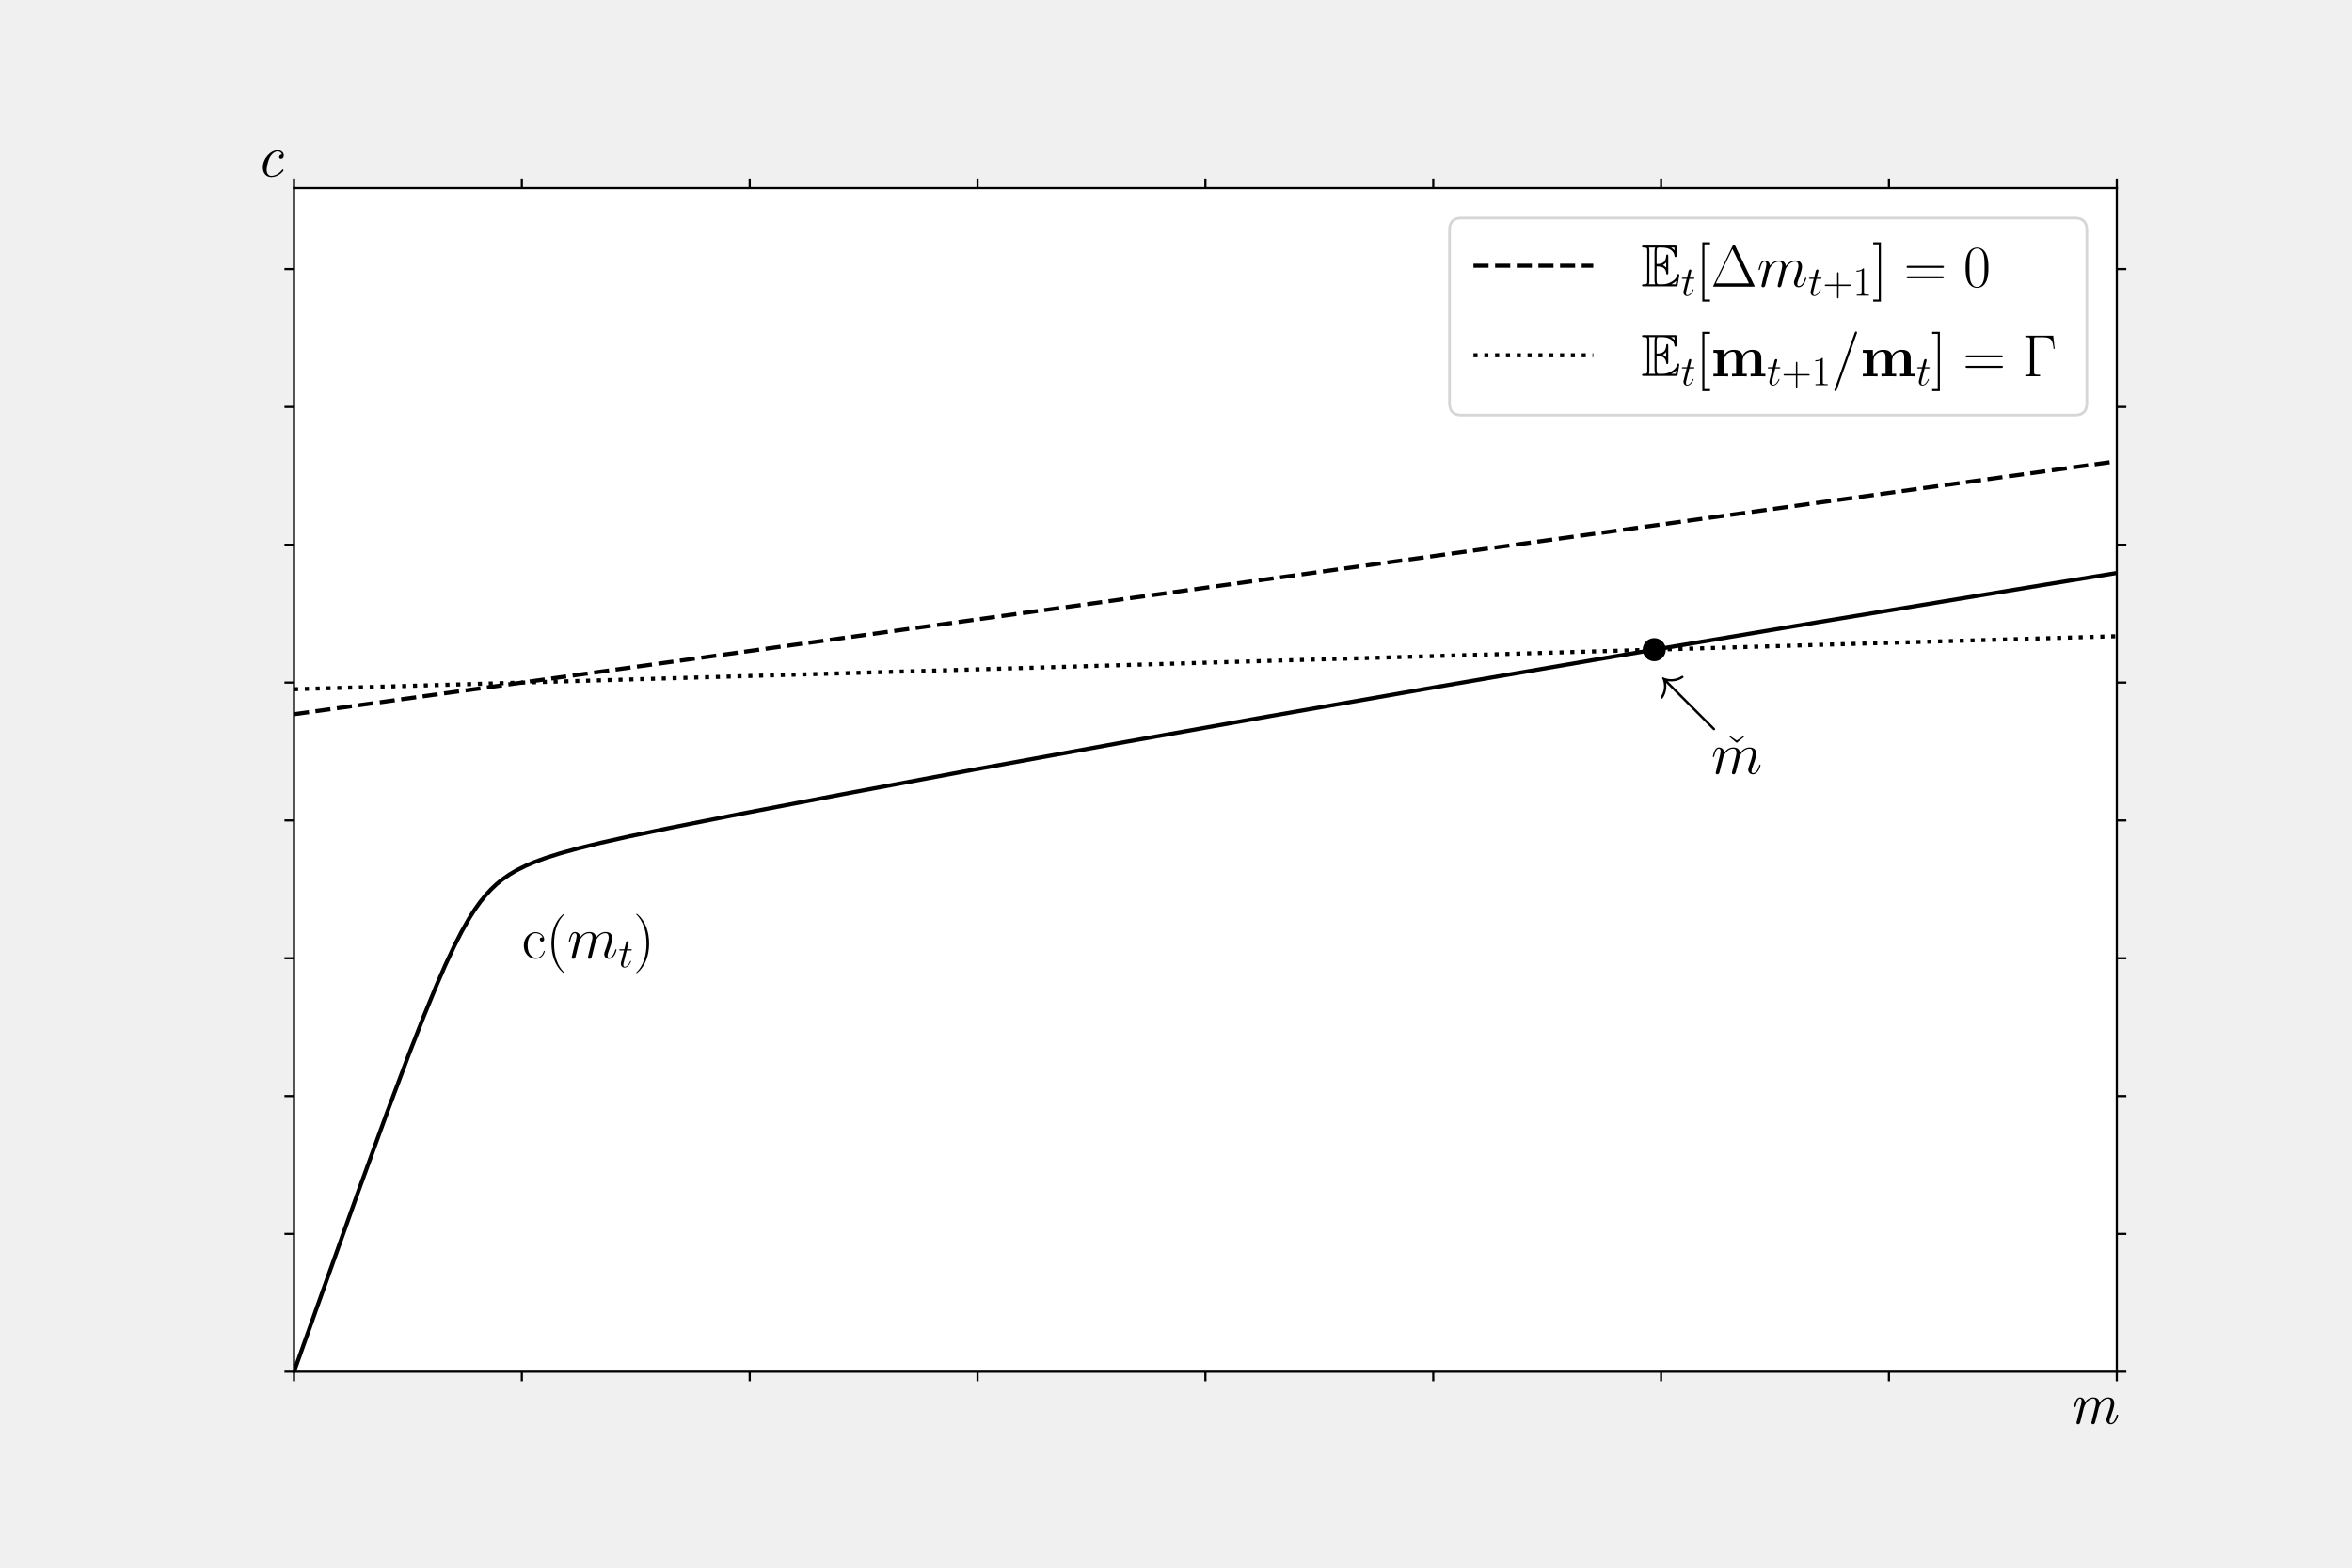
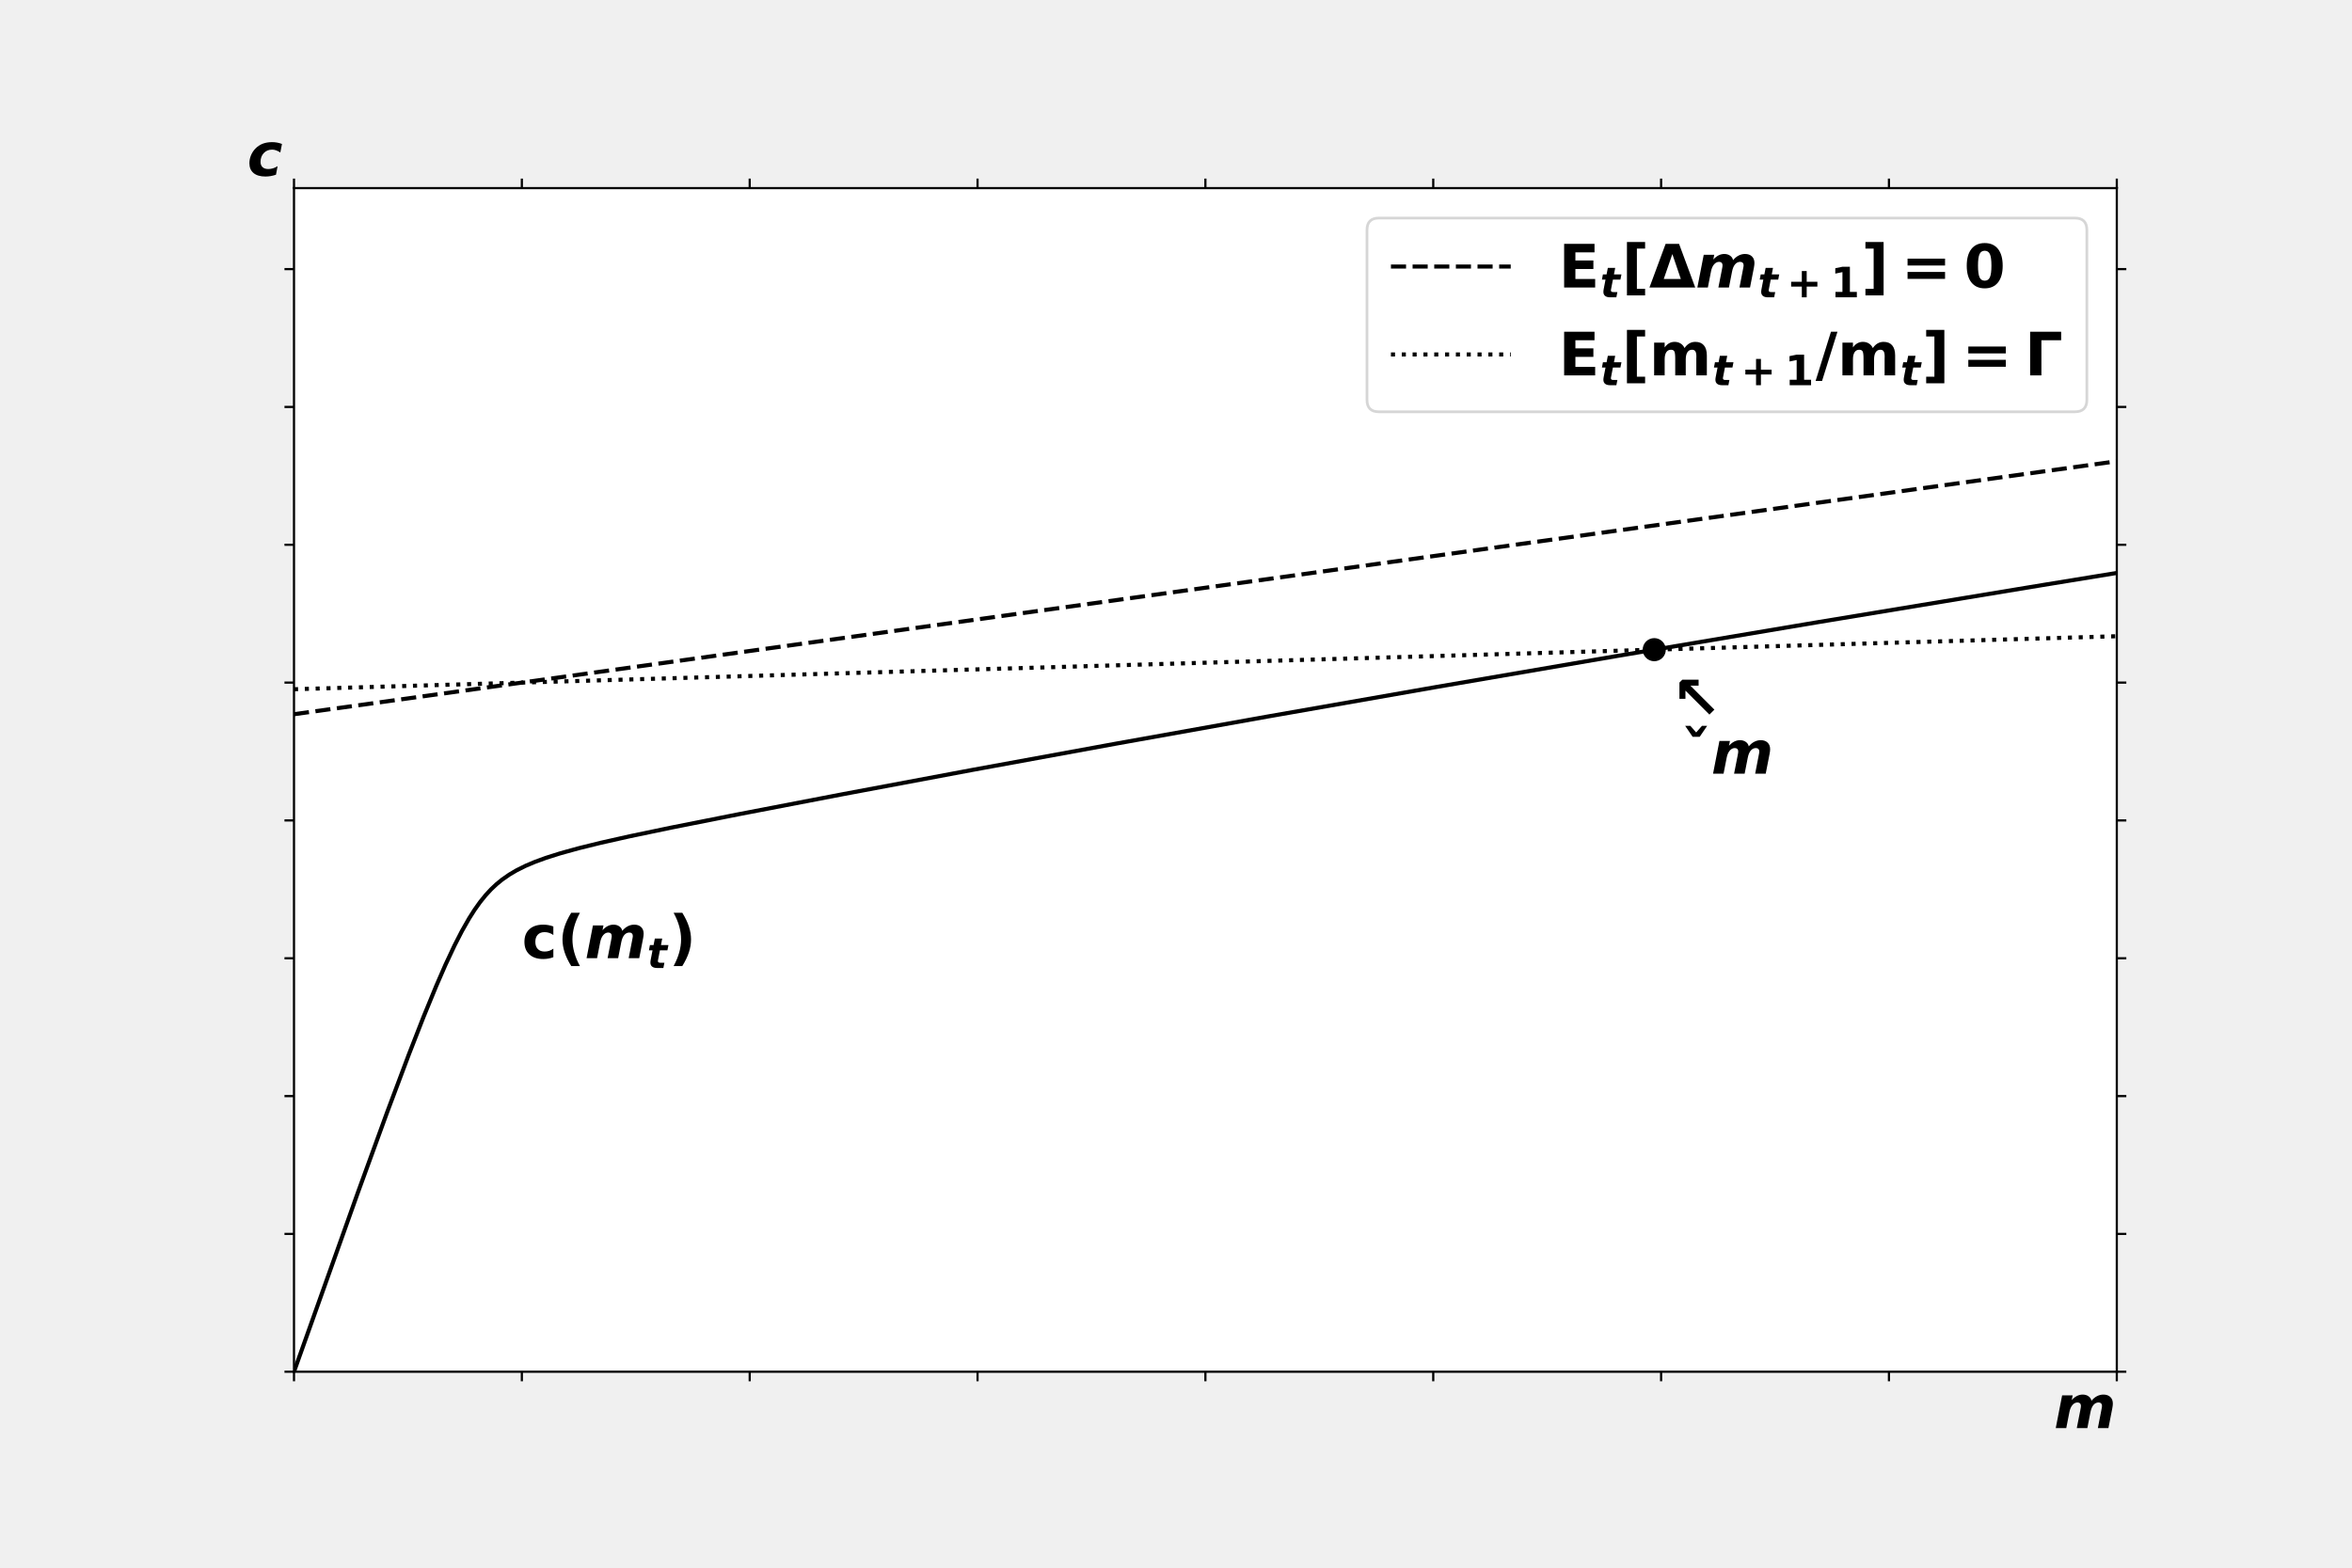
<svg xmlns="http://www.w3.org/2000/svg" xmlns:xlink="http://www.w3.org/1999/xlink" height="576pt" version="1.1" viewBox="0 0 864 576" width="864pt">
  <defs>
    <style type="text/css">*{stroke-linecap:butt;stroke-linejoin:round;}</style>
  </defs>
  <g id="figure_1">
    <g id="patch_1">
      <path d="M 0 576  L 864 576  L 864 0  L 0 0  z " style="fill:none;" />
    </g>
    <g id="axes_1">
      <g id="patch_2">
        <path d="M 108 504  L 777.6 504  L 777.6 69.12  L 108 69.12  z " style="fill:#ffffff;" />
      </g>
      <g id="matplotlib.axis_1">
        <g id="xtick_1">
          <g id="line2d_1">
            <defs>
-               <path d="M 0 0  L 0 3.5  " id="mfbc92d9c65" style="stroke:#000000;stroke-width:0.8;" />
-             </defs>
-             <g>
-               <use style="stroke:#000000;stroke-width:0.8;" x="108" xlink:href="#mfbc92d9c65" y="504" />
+               <path d="M 0 0  L 0 3.5  " id="me7140dac30" style="stroke:#000000;stroke-width:0.8;" />
+             </defs>
+             <g>
+               <use style="stroke:#000000;stroke-width:0.8;" x="108" xlink:href="#me7140dac30" y="504" />
            </g>
          </g>
          <g id="line2d_2">
            <defs>
-               <path d="M 0 0  L 0 -3.5  " id="mdfb0a5939e" style="stroke:#000000;stroke-width:0.8;" />
-             </defs>
-             <g>
-               <use style="stroke:#000000;stroke-width:0.8;" x="108" xlink:href="#mdfb0a5939e" y="69.12" />
+               <path d="M 0 0  L 0 -3.5  " id="me2bb0030d7" style="stroke:#000000;stroke-width:0.8;" />
+             </defs>
+             <g>
+               <use style="stroke:#000000;stroke-width:0.8;" x="108" xlink:href="#me2bb0030d7" y="69.12" />
            </g>
          </g>
        </g>
        <g id="xtick_2">
          <g id="line2d_3">
            <g>
-               <use style="stroke:#000000;stroke-width:0.8;" x="191.7" xlink:href="#mfbc92d9c65" y="504" />
+               <use style="stroke:#000000;stroke-width:0.8;" x="191.7" xlink:href="#me7140dac30" y="504" />
            </g>
          </g>
          <g id="line2d_4">
            <g>
-               <use style="stroke:#000000;stroke-width:0.8;" x="191.7" xlink:href="#mdfb0a5939e" y="69.12" />
+               <use style="stroke:#000000;stroke-width:0.8;" x="191.7" xlink:href="#me2bb0030d7" y="69.12" />
            </g>
          </g>
        </g>
        <g id="xtick_3">
          <g id="line2d_5">
            <g>
-               <use style="stroke:#000000;stroke-width:0.8;" x="275.4" xlink:href="#mfbc92d9c65" y="504" />
+               <use style="stroke:#000000;stroke-width:0.8;" x="275.4" xlink:href="#me7140dac30" y="504" />
            </g>
          </g>
          <g id="line2d_6">
            <g>
-               <use style="stroke:#000000;stroke-width:0.8;" x="275.4" xlink:href="#mdfb0a5939e" y="69.12" />
+               <use style="stroke:#000000;stroke-width:0.8;" x="275.4" xlink:href="#me2bb0030d7" y="69.12" />
            </g>
          </g>
        </g>
        <g id="xtick_4">
          <g id="line2d_7">
            <g>
-               <use style="stroke:#000000;stroke-width:0.8;" x="359.1" xlink:href="#mfbc92d9c65" y="504" />
+               <use style="stroke:#000000;stroke-width:0.8;" x="359.1" xlink:href="#me7140dac30" y="504" />
            </g>
          </g>
          <g id="line2d_8">
            <g>
-               <use style="stroke:#000000;stroke-width:0.8;" x="359.1" xlink:href="#mdfb0a5939e" y="69.12" />
+               <use style="stroke:#000000;stroke-width:0.8;" x="359.1" xlink:href="#me2bb0030d7" y="69.12" />
            </g>
          </g>
        </g>
        <g id="xtick_5">
          <g id="line2d_9">
            <g>
-               <use style="stroke:#000000;stroke-width:0.8;" x="442.8" xlink:href="#mfbc92d9c65" y="504" />
+               <use style="stroke:#000000;stroke-width:0.8;" x="442.8" xlink:href="#me7140dac30" y="504" />
            </g>
          </g>
          <g id="line2d_10">
            <g>
-               <use style="stroke:#000000;stroke-width:0.8;" x="442.8" xlink:href="#mdfb0a5939e" y="69.12" />
+               <use style="stroke:#000000;stroke-width:0.8;" x="442.8" xlink:href="#me2bb0030d7" y="69.12" />
            </g>
          </g>
        </g>
        <g id="xtick_6">
          <g id="line2d_11">
            <g>
-               <use style="stroke:#000000;stroke-width:0.8;" x="526.5" xlink:href="#mfbc92d9c65" y="504" />
+               <use style="stroke:#000000;stroke-width:0.8;" x="526.5" xlink:href="#me7140dac30" y="504" />
            </g>
          </g>
          <g id="line2d_12">
            <g>
-               <use style="stroke:#000000;stroke-width:0.8;" x="526.5" xlink:href="#mdfb0a5939e" y="69.12" />
+               <use style="stroke:#000000;stroke-width:0.8;" x="526.5" xlink:href="#me2bb0030d7" y="69.12" />
            </g>
          </g>
        </g>
        <g id="xtick_7">
          <g id="line2d_13">
            <g>
-               <use style="stroke:#000000;stroke-width:0.8;" x="610.2" xlink:href="#mfbc92d9c65" y="504" />
+               <use style="stroke:#000000;stroke-width:0.8;" x="610.2" xlink:href="#me7140dac30" y="504" />
            </g>
          </g>
          <g id="line2d_14">
            <g>
-               <use style="stroke:#000000;stroke-width:0.8;" x="610.2" xlink:href="#mdfb0a5939e" y="69.12" />
+               <use style="stroke:#000000;stroke-width:0.8;" x="610.2" xlink:href="#me2bb0030d7" y="69.12" />
            </g>
          </g>
        </g>
        <g id="xtick_8">
          <g id="line2d_15">
            <g>
-               <use style="stroke:#000000;stroke-width:0.8;" x="693.9" xlink:href="#mfbc92d9c65" y="504" />
+               <use style="stroke:#000000;stroke-width:0.8;" x="693.9" xlink:href="#me7140dac30" y="504" />
            </g>
          </g>
          <g id="line2d_16">
            <g>
-               <use style="stroke:#000000;stroke-width:0.8;" x="693.9" xlink:href="#mdfb0a5939e" y="69.12" />
+               <use style="stroke:#000000;stroke-width:0.8;" x="693.9" xlink:href="#me2bb0030d7" y="69.12" />
            </g>
          </g>
        </g>
        <g id="xtick_9">
          <g id="line2d_17">
            <g>
-               <use style="stroke:#000000;stroke-width:0.8;" x="777.6" xlink:href="#mfbc92d9c65" y="504" />
+               <use style="stroke:#000000;stroke-width:0.8;" x="777.6" xlink:href="#me7140dac30" y="504" />
            </g>
          </g>
          <g id="line2d_18">
            <g>
-               <use style="stroke:#000000;stroke-width:0.8;" x="777.6" xlink:href="#mdfb0a5939e" y="69.12" />
+               <use style="stroke:#000000;stroke-width:0.8;" x="777.6" xlink:href="#me2bb0030d7" y="69.12" />
            </g>
          </g>
        </g>
        <g id="text_1">
-           <g transform="translate(760.0656 523.0932)scale(0.22 -0.22)">
-             <defs>
-               <path d="M 3187 1731  C 3226 1878 3571 2689 4186 2689  C 4480 2689 4480 2369 4480 2261  C 4480 1865 4198 1098 4090 786  C 4032 626 4006 568 4006 434  C 4006 128 4205 -64 4467 -64  C 5062 -64 5267 888 5267 913  C 5267 971 5210 971 5184 971  C 5107 971 5101 952 5075 856  C 5018 639 4845 64 4486 64  C 4390 64 4339 109 4339 255  C 4339 409 4410 607 4461 734  C 4627 1201 4845 1795 4845 2165  C 4845 2503 4698 2816 4205 2816  C 3808 2816 3488 2586 3258 2236  C 3219 2670 2918 2816 2611 2816  C 2240 2816 1926 2618 1696 2299  C 1677 2586 1478 2816 1184 2816  C 1037 2816 870 2753 736 2478  C 614 2242 531 1858 531 1846  C 531 1795 563 1782 621 1782  C 691 1782 698 1788 736 1935  C 832 2312 954 2689 1171 2689  C 1338 2689 1338 2503 1338 2427  C 1338 2305 1312 2165 1286 2076  L 819 211  C 794 121 794 115 794 89  C 794 13 845 -64 960 -64  C 1037 -64 1139 -19 1184 109  C 1197 172 1440 1130 1478 1290  C 1510 1431 1549 1565 1581 1705  C 1645 1941 1997 2689 2592 2689  C 2886 2689 2886 2363 2886 2261  C 2886 2133 2861 1993 2835 1878  L 2413 192  C 2394 121 2394 102 2394 89  C 2394 19 2445 -64 2560 -64  C 2707 -64 2771 51 2797 160  L 3187 1731  z " id="CMTI12-6d" transform="scale(0.015625)" />
-             </defs>
-             <use transform="scale(0.996264)" xlink:href="#CMTI12-6d" />
+           <g transform="translate(754.5 524.7166)scale(0.22 -0.22)">
+             <defs>
+               <path d="M 4013 2919  Q 4272 3241 4601 3412  Q 4931 3584 5288 3584  Q 5756 3584 6026 3326  Q 6297 3069 6297 2619  Q 6297 2525 6283 2404  Q 6269 2284 6241 2131  L 5825 0  L 4697 0  L 5050 1825  L 5059 1872  Q 5141 2259 5141 2369  Q 5141 2541 5042 2641  Q 4944 2741 4775 2741  Q 4453 2741 4229 2477  Q 4006 2213 3909 1722  L 3572 0  L 2444 0  L 2803 1825  Q 2850 2059 2869 2179  Q 2888 2300 2888 2369  Q 2888 2544 2791 2642  Q 2694 2741 2522 2741  Q 2213 2741 1980 2467  Q 1747 2194 1656 1722  L 1319 0  L 197 0  L 878 3500  L 2003 3500  L 1900 2988  Q 2163 3284 2459 3434  Q 2756 3584 3078 3584  Q 3441 3584 3700 3398  Q 3959 3213 4013 2919  z " id="DejaVuSans-BoldOblique-6d" transform="scale(0.015625)" />
+             </defs>
+             <use xlink:href="#DejaVuSans-BoldOblique-6d" />
          </g>
        </g>
      </g>
      <g id="matplotlib.axis_2">
        <g id="ytick_1">
          <g id="line2d_19">
            <defs>
-               <path d="M 0 0  L -3.5 0  " id="me945b2aa4f" style="stroke:#000000;stroke-width:0.8;" />
-             </defs>
-             <g>
-               <use style="stroke:#000000;stroke-width:0.8;" x="108" xlink:href="#me945b2aa4f" y="504" />
+               <path d="M 0 0  L -3.5 0  " id="m113dede19c" style="stroke:#000000;stroke-width:0.8;" />
+             </defs>
+             <g>
+               <use style="stroke:#000000;stroke-width:0.8;" x="108" xlink:href="#m113dede19c" y="504" />
            </g>
          </g>
          <g id="line2d_20">
            <defs>
-               <path d="M 0 0  L 3.5 0  " id="mc103d7e542" style="stroke:#000000;stroke-width:0.8;" />
-             </defs>
-             <g>
-               <use style="stroke:#000000;stroke-width:0.8;" x="777.6" xlink:href="#mc103d7e542" y="504" />
+               <path d="M 0 0  L 3.5 0  " id="m2818fa4d8a" style="stroke:#000000;stroke-width:0.8;" />
+             </defs>
+             <g>
+               <use style="stroke:#000000;stroke-width:0.8;" x="777.6" xlink:href="#m2818fa4d8a" y="504" />
            </g>
          </g>
        </g>
        <g id="ytick_2">
          <g id="line2d_21">
            <g>
-               <use style="stroke:#000000;stroke-width:0.8;" x="108" xlink:href="#me945b2aa4f" y="453.36" />
+               <use style="stroke:#000000;stroke-width:0.8;" x="108" xlink:href="#m113dede19c" y="453.36" />
            </g>
          </g>
          <g id="line2d_22">
            <g>
-               <use style="stroke:#000000;stroke-width:0.8;" x="777.6" xlink:href="#mc103d7e542" y="453.36" />
+               <use style="stroke:#000000;stroke-width:0.8;" x="777.6" xlink:href="#m2818fa4d8a" y="453.36" />
            </g>
          </g>
        </g>
        <g id="ytick_3">
          <g id="line2d_23">
            <g>
-               <use style="stroke:#000000;stroke-width:0.8;" x="108" xlink:href="#me945b2aa4f" y="402.721" />
+               <use style="stroke:#000000;stroke-width:0.8;" x="108" xlink:href="#m113dede19c" y="402.721" />
            </g>
          </g>
          <g id="line2d_24">
            <g>
-               <use style="stroke:#000000;stroke-width:0.8;" x="777.6" xlink:href="#mc103d7e542" y="402.721" />
+               <use style="stroke:#000000;stroke-width:0.8;" x="777.6" xlink:href="#m2818fa4d8a" y="402.721" />
            </g>
          </g>
        </g>
        <g id="ytick_4">
          <g id="line2d_25">
            <g>
-               <use style="stroke:#000000;stroke-width:0.8;" x="108" xlink:href="#me945b2aa4f" y="352.081" />
+               <use style="stroke:#000000;stroke-width:0.8;" x="108" xlink:href="#m113dede19c" y="352.081" />
            </g>
          </g>
          <g id="line2d_26">
            <g>
-               <use style="stroke:#000000;stroke-width:0.8;" x="777.6" xlink:href="#mc103d7e542" y="352.081" />
+               <use style="stroke:#000000;stroke-width:0.8;" x="777.6" xlink:href="#m2818fa4d8a" y="352.081" />
            </g>
          </g>
        </g>
        <g id="ytick_5">
          <g id="line2d_27">
            <g>
-               <use style="stroke:#000000;stroke-width:0.8;" x="108" xlink:href="#me945b2aa4f" y="301.442" />
+               <use style="stroke:#000000;stroke-width:0.8;" x="108" xlink:href="#m113dede19c" y="301.442" />
            </g>
          </g>
          <g id="line2d_28">
            <g>
-               <use style="stroke:#000000;stroke-width:0.8;" x="777.6" xlink:href="#mc103d7e542" y="301.442" />
+               <use style="stroke:#000000;stroke-width:0.8;" x="777.6" xlink:href="#m2818fa4d8a" y="301.442" />
            </g>
          </g>
        </g>
        <g id="ytick_6">
          <g id="line2d_29">
            <g>
-               <use style="stroke:#000000;stroke-width:0.8;" x="108" xlink:href="#me945b2aa4f" y="250.802" />
+               <use style="stroke:#000000;stroke-width:0.8;" x="108" xlink:href="#m113dede19c" y="250.802" />
            </g>
          </g>
          <g id="line2d_30">
            <g>
-               <use style="stroke:#000000;stroke-width:0.8;" x="777.6" xlink:href="#mc103d7e542" y="250.802" />
+               <use style="stroke:#000000;stroke-width:0.8;" x="777.6" xlink:href="#m2818fa4d8a" y="250.802" />
            </g>
          </g>
        </g>
        <g id="ytick_7">
          <g id="line2d_31">
            <g>
-               <use style="stroke:#000000;stroke-width:0.8;" x="108" xlink:href="#me945b2aa4f" y="200.163" />
+               <use style="stroke:#000000;stroke-width:0.8;" x="108" xlink:href="#m113dede19c" y="200.163" />
            </g>
          </g>
          <g id="line2d_32">
            <g>
-               <use style="stroke:#000000;stroke-width:0.8;" x="777.6" xlink:href="#mc103d7e542" y="200.163" />
+               <use style="stroke:#000000;stroke-width:0.8;" x="777.6" xlink:href="#m2818fa4d8a" y="200.163" />
            </g>
          </g>
        </g>
        <g id="ytick_8">
          <g id="line2d_33">
            <g>
-               <use style="stroke:#000000;stroke-width:0.8;" x="108" xlink:href="#me945b2aa4f" y="149.523" />
+               <use style="stroke:#000000;stroke-width:0.8;" x="108" xlink:href="#m113dede19c" y="149.523" />
            </g>
          </g>
          <g id="line2d_34">
            <g>
-               <use style="stroke:#000000;stroke-width:0.8;" x="777.6" xlink:href="#mc103d7e542" y="149.523" />
+               <use style="stroke:#000000;stroke-width:0.8;" x="777.6" xlink:href="#m2818fa4d8a" y="149.523" />
            </g>
          </g>
        </g>
        <g id="ytick_9">
          <g id="line2d_35">
            <g>
-               <use style="stroke:#000000;stroke-width:0.8;" x="108" xlink:href="#me945b2aa4f" y="98.884" />
+               <use style="stroke:#000000;stroke-width:0.8;" x="108" xlink:href="#m113dede19c" y="98.884" />
            </g>
          </g>
          <g id="line2d_36">
            <g>
-               <use style="stroke:#000000;stroke-width:0.8;" x="777.6" xlink:href="#mc103d7e542" y="98.884" />
+               <use style="stroke:#000000;stroke-width:0.8;" x="777.6" xlink:href="#m2818fa4d8a" y="98.884" />
            </g>
          </g>
        </g>
        <g id="text_2">
-           <g transform="translate(94.13689 64.85739)scale(0.22 -0.22)">
-             <defs>
-               <path d="M 2752 2368  C 2592 2368 2451 2246 2451 2093  C 2451 1933 2592 1902 2650 1902  C 2714 1902 2950 1940 2950 2275  C 2950 2578 2682 2816 2291 2816  C 1510 2816 704 1916 704 971  C 704 319 1094 -64 1606 -64  C 2400 -64 2925 578 2925 668  C 2925 712 2874 763 2835 763  C 2816 763 2810 757 2758 700  C 2419 242 1939 64 1613 64  C 1286 64 1114 351 1114 728  C 1114 1022 1267 1724 1478 2088  C 1696 2472 2010 2689 2285 2689  C 2323 2689 2662 2689 2752 2368  z " id="CMTI12-63" transform="scale(0.015625)" />
-             </defs>
-             <use transform="scale(0.996264)" xlink:href="#CMTI12-63" />
+           <g transform="translate(90.8 64.54469)scale(0.22 -0.22)">
+             <defs>
+               <path d="M 3719 3391  L 3541 2478  Q 3316 2628 3097 2706  Q 2878 2784 2669 2784  Q 2122 2784 1775 2417  Q 1428 2050 1428 1478  Q 1428 1113 1643 911  Q 1859 709 2253 709  Q 2516 709 2769 787  Q 3022 866 3250 1019  L 3078 103  Q 2800 6 2519 -42  Q 2238 -91 1953 -91  Q 1128 -91 683 279  Q 238 650 238 1331  Q 238 1759 402 2162  Q 566 2566 872 2888  Q 1213 3241 1653 3412  Q 2094 3584 2669 3584  Q 2934 3584 3196 3536  Q 3459 3488 3719 3391  z " id="DejaVuSans-BoldOblique-63" transform="scale(0.015625)" />
+             </defs>
+             <use xlink:href="#DejaVuSans-BoldOblique-63" />
          </g>
        </g>
      </g>
      <g id="line2d_37">
-         <path clip-path="url(#pa66117352b)" d="M 108 504  L 131.459 438.187  L 142.184 408.746  L 150.227 387.336  L 155.589 373.613  L 160.281 362.19  L 163.632 354.498  L 166.984 347.356  L 169.665 342.126  L 172.346 337.417  L 174.357 334.256  L 176.368 331.431  L 178.378 328.939  L 180.389 326.758  L 182.4 324.866  L 184.411 323.22  L 187.092 321.347  L 189.773 319.768  L 193.124 318.101  L 196.476 316.684  L 200.497 315.213  L 205.859 313.515  L 212.562 311.662  L 220.605 309.676  L 231.33 307.265  L 246.746 304.046  L 271.546 299.123  L 309.751 291.776  L 357.341 282.856  L 410.292 273.17  L 465.924 263.22  L 527.589 252.422  L 593.276 241.147  L 667.676 228.62  L 750.119 214.997  L 777.6 210.509  L 777.6 210.509  " style="fill:none;stroke:#000000;stroke-linecap:square;stroke-width:1.5;" />
+         <path clip-path="url(#p583cbe9345)" d="M 108 504  L 131.459 438.187  L 142.184 408.746  L 150.227 387.336  L 155.589 373.613  L 160.281 362.19  L 163.632 354.498  L 166.984 347.356  L 169.665 342.126  L 172.346 337.417  L 174.357 334.256  L 176.368 331.431  L 178.378 328.939  L 180.389 326.758  L 182.4 324.866  L 184.411 323.22  L 187.092 321.347  L 189.773 319.768  L 193.124 318.101  L 196.476 316.684  L 200.497 315.213  L 205.859 313.515  L 212.562 311.662  L 220.605 309.676  L 231.33 307.265  L 246.746 304.046  L 271.546 299.123  L 309.751 291.776  L 357.341 282.856  L 410.292 273.17  L 465.924 263.22  L 527.589 252.422  L 593.276 241.147  L 667.676 228.62  L 750.119 214.997  L 777.6 210.509  L 777.6 210.509  " style="fill:none;stroke:#000000;stroke-linecap:square;stroke-width:1.5;" />
      </g>
      <g id="line2d_38">
-         <path clip-path="url(#pa66117352b)" d="M 108 262.42  L 777.6 169.477  L 777.6 169.477  " style="fill:none;stroke:#000000;stroke-dasharray:5.55,2.4;stroke-dashoffset:0;stroke-width:1.5;" />
+         <path clip-path="url(#p583cbe9345)" d="M 108 262.42  L 777.6 169.477  L 777.6 169.477  " style="fill:none;stroke:#000000;stroke-dasharray:5.55,2.4;stroke-dashoffset:0;stroke-width:1.5;" />
      </g>
      <g id="line2d_39">
-         <path clip-path="url(#pa66117352b)" d="M 108 253.237  L 777.6 233.76  L 777.6 233.76  " style="fill:none;stroke:#000000;stroke-dasharray:1.5,2.475;stroke-dashoffset:0;stroke-width:1.5;" />
+         <path clip-path="url(#p583cbe9345)" d="M 108 253.237  L 777.6 233.76  L 777.6 233.76  " style="fill:none;stroke:#000000;stroke-dasharray:1.5,2.475;stroke-dashoffset:0;stroke-width:1.5;" />
      </g>
      <g id="line2d_40">
-         <path clip-path="url(#pa66117352b)" d="M 607.682 238.702  " style="fill:none;stroke:#000000;stroke-linecap:square;stroke-width:1.5;" />
+         <path clip-path="url(#p583cbe9345)" d="M 607.682 238.702  " style="fill:none;stroke:#000000;stroke-linecap:square;stroke-width:1.5;" />
        <defs>
-           <path d="M 0 3.75  C 0.995 3.75 1.948 3.355 2.652 2.652  C 3.355 1.948 3.75 0.995 3.75 0  C 3.75 -0.995 3.355 -1.948 2.652 -2.652  C 1.948 -3.355 0.995 -3.75 0 -3.75  C -0.995 -3.75 -1.948 -3.355 -2.652 -2.652  C -3.355 -1.948 -3.75 -0.995 -3.75 0  C -3.75 0.995 -3.355 1.948 -2.652 2.652  C -1.948 3.355 -0.995 3.75 0 3.75  z " id="m3c3955145d" style="stroke:#000000;" />
+           <path d="M 0 3.75  C 0.995 3.75 1.948 3.355 2.652 2.652  C 3.355 1.948 3.75 0.995 3.75 0  C 3.75 -0.995 3.355 -1.948 2.652 -2.652  C 1.948 -3.355 0.995 -3.75 0 -3.75  C -0.995 -3.75 -1.948 -3.355 -2.652 -2.652  C -3.355 -1.948 -3.75 -0.995 -3.75 0  C -3.75 0.995 -3.355 1.948 -2.652 2.652  C -1.948 3.355 -0.995 3.75 0 3.75  z " id="m511aa952a6" style="stroke:#000000;" />
        </defs>
-         <g clip-path="url(#pa66117352b)">
-           <use style="stroke:#000000;" x="607.682" xlink:href="#m3c3955145d" y="238.702" />
+         <g clip-path="url(#p583cbe9345)">
+           <use style="stroke:#000000;" x="607.682" xlink:href="#m511aa952a6" y="238.702" />
        </g>
      </g>
      <g id="patch_3">
        <path d="M 108 504  L 108 69.12  " style="fill:none;stroke:#000000;stroke-linecap:square;stroke-linejoin:miter;stroke-width:0.8;" />
      </g>
      <g id="patch_4">
        <path d="M 777.6 504  L 777.6 69.12  " style="fill:none;stroke:#000000;stroke-linecap:square;stroke-linejoin:miter;stroke-width:0.8;" />
      </g>
      <g id="patch_5">
        <path d="M 108 504  L 777.6 504  " style="fill:none;stroke:#000000;stroke-linecap:square;stroke-linejoin:miter;stroke-width:0.8;" />
      </g>
      <g id="patch_6">
        <path d="M 108 69.12  L 777.6 69.12  " style="fill:none;stroke:#000000;stroke-linecap:square;stroke-linejoin:miter;stroke-width:0.8;" />
      </g>
      <g id="text_3">
        <g transform="translate(191.7 352.0813)scale(0.22 -0.22)">
          <defs>
-             <path d="M 2234 2240  C 2112 2240 1933 2240 1933 2017  C 1933 1838 2080 1787 2163 1787  C 2208 1787 2394 1807 2394 2024  C 2394 2467 1958 2803 1466 2803  C 787 2803 211 2178 211 1363  C 211 516 813 -64 1466 -64  C 2259 -64 2458 677 2458 748  C 2458 774 2451 793 2406 793  C 2362 793 2355 787 2330 703  C 2163 180 1798 51 1523 51  C 1114 51 621 427 621 1369  C 621 2338 1094 2688 1472 2688  C 1722 2688 2093 2573 2234 2240  z " id="CMR17-63" transform="scale(0.015625)" />
-             <path d="M 1958 -1561  C 1958 -1555 1958 -1542 1939 -1523  C 1645 -1224 858 -407 858 1581  C 858 3569 1632 4379 1946 4697  C 1946 4704 1958 4717 1958 4736  C 1958 4755 1939 4768 1914 4768  C 1843 4768 1299 4296 986 3594  C 666 2887 576 2199 576 1588  C 576 1128 621 351 1005 -471  C 1312 -1135 1837 -1600 1914 -1600  C 1946 -1600 1958 -1587 1958 -1561  z " id="CMR17-28" transform="scale(0.015625)" />
-             <path d="M 1318 1871  C 1331 1910 1491 2229 1728 2433  C 1894 2586 2112 2689 2362 2689  C 2618 2689 2707 2497 2707 2242  C 2707 2203 2707 2076 2630 1775  L 2470 1118  C 2419 926 2298 453 2285 383  C 2259 287 2221 121 2221 96  C 2221 6 2291 -64 2387 -64  C 2579 -64 2611 83 2669 313  L 3053 1839  C 3066 1890 3398 2689 4102 2689  C 4358 2689 4448 2497 4448 2242  C 4448 1884 4198 1188 4058 805  C 4000 651 3968 568 3968 453  C 3968 166 4166 -64 4474 -64  C 5069 -64 5293 875 5293 913  C 5293 945 5267 971 5229 971  C 5171 971 5165 952 5133 843  C 4986 332 4749 64 4493 64  C 4429 64 4326 64 4326 269  C 4326 436 4403 640 4429 710  C 4544 1018 4832 1773 4832 2145  C 4832 2528 4608 2816 4122 2816  C 3693 2816 3347 2574 3091 2197  C 3072 2542 2861 2816 2381 2816  C 1811 2816 1510 2415 1395 2255  C 1376 2618 1114 2816 832 2816  C 646 2816 499 2727 378 2484  C 262 2254 173 1865 173 1839  C 173 1814 198 1782 243 1782  C 294 1782 301 1788 339 1935  C 435 2312 557 2689 813 2689  C 960 2689 1011 2586 1011 2395  C 1011 2254 947 2005 902 1807  L 723 1118  C 698 996 627 709 595 594  C 550 428 480 128 480 96  C 480 6 550 -64 646 -64  C 723 -64 813 -26 864 70  C 877 102 934 326 966 453  L 1107 1028  L 1318 1871  z " id="CMMI12-6d" transform="scale(0.015625)" />
-             <path d="M 1286 2566  L 1875 2566  C 1997 2566 2061 2566 2061 2681  C 2061 2752 2022 2752 1894 2752  L 1331 2752  L 1568 3692  C 1594 3781 1594 3794 1594 3840  C 1594 3943 1510 4000 1427 4000  C 1376 4000 1229 3981 1178 3775  L 928 2752  L 326 2752  C 198 2752 141 2752 141 2630  C 141 2566 186 2566 307 2566  L 877 2566  L 454 881  C 403 658 384 594 384 511  C 384 211 595 -64 954 -64  C 1600 -64 1946 868 1946 912  C 1946 951 1920 970 1882 970  C 1869 970 1843 970 1830 944  C 1824 938 1818 931 1773 829  C 1638 511 1344 64 973 64  C 781 64 768 224 768 364  C 768 370 768 492 787 568  L 1286 2566  z " id="CMMI12-74" transform="scale(0.015625)" />
-             <path d="M 1683 1581  C 1683 2040 1638 2817 1254 3639  C 947 4303 422 4768 346 4768  C 326 4768 301 4761 301 4729  C 301 4717 307 4710 314 4697  C 621 4378 1402 3568 1402 1584  C 1402 -407 627 -1217 314 -1537  C 307 -1549 301 -1556 301 -1568  C 301 -1600 326 -1600 346 -1600  C 416 -1600 960 -1128 1274 -426  C 1594 281 1683 969 1683 1581  z " id="CMR17-29" transform="scale(0.015625)" />
+             <path d="M 3366 3391  L 3366 2478  Q 3138 2634 2908 2709  Q 2678 2784 2431 2784  Q 1963 2784 1702 2511  Q 1441 2238 1441 1747  Q 1441 1256 1702 982  Q 1963 709 2431 709  Q 2694 709 2930 787  Q 3166 866 3366 1019  L 3366 103  Q 3103 6 2833 -42  Q 2563 -91 2291 -91  Q 1344 -91 809 395  Q 275 881 275 1747  Q 275 2613 809 3098  Q 1344 3584 2291 3584  Q 2566 3584 2833 3536  Q 3100 3488 3366 3391  z " id="DejaVuSans-Bold-63" transform="scale(0.015625)" />
+             <path d="M 2413 -844  L 1484 -844  Q 1006 -72 778 623  Q 550 1319 550 2003  Q 550 2688 779 3389  Q 1009 4091 1484 4856  L 2413 4856  Q 2013 4116 1813 3408  Q 1613 2700 1613 2009  Q 1613 1319 1811 609  Q 2009 -100 2413 -844  z " id="DejaVuSans-Bold-28" transform="scale(0.015625)" />
+             <path d="M 2303 4494  L 2113 3500  L 3256 3500  L 3097 2700  L 1953 2700  L 1666 1219  Q 1653 1169 1648 1134  Q 1644 1100 1644 1069  Q 1644 925 1739 862  Q 1834 800 2059 800  L 2638 800  L 2478 0  L 1538 0  Q 1031 0 765 212  Q 500 425 500 825  Q 500 913 509 1013  Q 519 1113 538 1216  L 825 2700  L 275 2700  L 428 3500  L 984 3500  L 1178 4494  L 2303 4494  z " id="DejaVuSans-BoldOblique-74" transform="scale(0.015625)" />
+             <path d="M 513 -844  Q 913 -100 1113 609  Q 1313 1319 1313 2009  Q 1313 2700 1113 3408  Q 913 4116 513 4856  L 1441 4856  Q 1916 4091 2145 3389  Q 2375 2688 2375 2003  Q 2375 1319 2147 623  Q 1919 -72 1441 -844  L 513 -844  z " id="DejaVuSans-Bold-29" transform="scale(0.015625)" />
          </defs>
-           <use transform="scale(0.996264)" xlink:href="#CMR17-63" />
-           <use transform="translate(40.48566 0)scale(0.996264)" xlink:href="#CMR17-28" />
-           <use transform="translate(75.76643 0)scale(0.996264)" xlink:href="#CMMI12-6d" />
-           <use transform="translate(161.0937 -14.94392)scale(0.697382)" xlink:href="#CMMI12-74" />
-           <use transform="translate(186.2501 0)scale(0.996264)" xlink:href="#CMR17-29" />
+           <use transform="translate(0 0.125)" xlink:href="#DejaVuSans-Bold-63" />
+           <use transform="translate(59.27734 0.125)" xlink:href="#DejaVuSans-Bold-28" />
+           <use transform="translate(104.9805 0.125)" xlink:href="#DejaVuSans-BoldOblique-6d" />
+           <use transform="translate(209.1797 -16.28125)scale(0.7)" xlink:href="#DejaVuSans-BoldOblique-74" />
+           <use transform="translate(245.376 0.125)" xlink:href="#DejaVuSans-Bold-29" />
        </g>
      </g>
      <g id="text_4">
        <g transform="translate(609.3564 264.0222)scale(0.22 -0.22)">
          <defs>
-             <path d="M 960 4015  C 1069 3996 1216 3983 1331 3983  C 1459 3983 1773 3996 2144 4130  C 2189 4150 2662 4349 2662 4451  C 2662 4496 2560 4598 2515 4598  C 2490 4598 2470 4591 2432 4566  C 1926 4233 1485 4233 1325 4233  C 934 4233 646 4335 499 4406  C 461 4425 442 4431 422 4431  C 384 4431 358 4406 358 4367  C 358 4354 358 4342 378 4290  C 461 4118 557 3836 557 3465  C 557 3196 518 2812 224 2358  C 198 2313 192 2300 192 2274  C 192 2230 294 2127 339 2127  C 429 2127 608 2524 659 2646  C 794 3004 806 3311 806 3458  C 806 3663 806 3670 774 3830  L 5773 -1162  C 5850 -1239 5862 -1252 5914 -1252  C 5990 -1252 6042 -1188 6042 -1124  C 6042 -1073 6029 -1060 5946 -977  L 960 4015  z " id="CMSY10-2d" transform="scale(0.015625)" />
+             <path d="M 872 3850  L 1181 4159  L 2919 4159  L 2919 3519  L 2044 3519  L 4606 956  L 4075 425  L 1513 2988  L 1513 2113  L 872 2113  L 872 3850  z " id="DejaVuSans-Bold-2196" transform="scale(0.015625)" />
          </defs>
-           <use transform="scale(0.996264)" xlink:href="#CMSY10-2d" />
+           <use transform="translate(20.83984 0.015625)" xlink:href="#DejaVuSans-Bold-2196" />
        </g>
      </g>
      <g id="text_5">
        <g transform="translate(628.6074 284.2781)scale(0.22 -0.22)">
          <defs>
-             <path d="M 1466 3561  L 749 4045  L 685 3956  L 1466 3306  L 2246 3956  L 2182 4045  L 1466 3561  z " id="CMR17-14" transform="scale(0.015625)" />
+             <path d="M -1986 3944  L -2786 5119  L -2230 5119  L -1608 4409  L -986 5119  L -430 5119  L -1230 3944  L -1986 3944  z " id="DejaVuSans-Bold-30c" transform="scale(0.015625)" />
          </defs>
-           <use transform="translate(19.81838 0.006461)scale(0.996264)" xlink:href="#CMR17-14" />
-           <use transform="scale(0.996264)" xlink:href="#CMMI12-6d" />
+           <use transform="translate(0 0.015625)" xlink:href="#DejaVuSans-Bold-30c" />
+           <use transform="translate(0 0.015625)" xlink:href="#DejaVuSans-BoldOblique-6d" />
        </g>
      </g>
      <g id="legend_1">
        <g id="patch_7">
-           <path d="M 536.876 152.518  L 762.2 152.518  Q 766.6 152.518 766.6 148.118  L 766.6 84.52  Q 766.6 80.12 762.2 80.12  L 536.876 80.12  Q 532.476 80.12 532.476 84.52  L 532.476 148.118  Q 532.476 152.518 536.876 152.518  z " style="fill:#ffffff;opacity:0.8;stroke:#cccccc;stroke-linejoin:miter;" />
+           <path d="M 506.56 151.304  L 762.2 151.304  Q 766.6 151.304 766.6 146.904  L 766.6 84.52  Q 766.6 80.12 762.2 80.12  L 506.56 80.12  Q 502.16 80.12 502.16 84.52  L 502.16 146.904  Q 502.16 151.304 506.56 151.304  z " style="fill:#ffffff;opacity:0.8;stroke:#cccccc;stroke-linejoin:miter;" />
        </g>
        <g id="line2d_41">
-           <path d="M 541.276 97.639  L 585.276 97.639  " style="fill:none;stroke:#000000;stroke-dasharray:5.55,2.4;stroke-dashoffset:0;stroke-width:1.5;" />
+           <path d="M 510.96 97.937  L 554.96 97.937  " style="fill:none;stroke:#000000;stroke-dasharray:5.55,2.4;stroke-dashoffset:0;stroke-width:1.5;" />
        </g>
        <g id="line2d_42" />
        <g id="text_6">
-           <g transform="translate(602.8765 105.3386)scale(0.22 -0.22)">
-             <defs>
-               <path d="M 1658 2176  C 1818 2176 2125 2176 2349 2046  C 2656 1853 2682 1517 2682 1480  C 2688 1393 2688 1312 2797 1312  C 2906 1312 2906 1401 2906 1517  L 2906 3251  C 2906 3353 2906 3456 2797 3456  C 2688 3456 2682 3355 2682 3301  C 2643 2432 1990 2432 1658 2432  L 1658 3772  C 1658 4198 1779 4198 1933 4198  L 2240 4198  C 3104 4198 3533 3759 3571 3320  C 3578 3269 3584 3174 3686 3174  C 3795 3174 3795 3276 3795 3385  L 3795 4218  C 3795 4416 3782 4416 3584 4416  L 307 4416  C 192 4416 90 4416 90 4304  C 90 4198 211 4198 262 4198  C 627 4198 653 4147 653 3832  L 653 622  C 653 320 634 256 294 256  C 198 256 90 256 90 147  C 90 32 192 32 307 32  L 3699 32  C 3821 32 3885 32 3904 123  C 3910 129 4090 1213 4090 1245  C 4090 1316 4032 1362 3981 1362  C 3891 1362 3866 1278 3866 1271  C 3827 1102 3763 828 3296 549  C 2963 347 2637 256 2285 256  L 1933 256  C 1779 256 1658 256 1658 684  L 1658 2176  z M 3571 4198  L 3571 3896  C 3462 4015 3341 4116 3206 4198  L 3571 4198  z M 2323 2315  C 2426 2360 2566 2456 2682 2590  L 2682 2052  C 2528 2225 2330 2308 2323 2308  L 2323 2315  z M 877 3845  C 877 3923 877 4083 826 4198  L 1504 4198  C 1434 4051 1434 3839 1434 3781  L 1434 673  C 1434 442 1478 314 1504 256  L 826 256  C 877 371 877 531 877 609  L 877 3845  z M 3258 256  L 3258 262  C 3462 367 3635 504 3763 621  C 3757 596 3712 308 3706 256  L 3258 256  z " id="MSBM10-45" transform="scale(0.015625)" />
-               <path d="M 1504 -1600  L 1504 -1377  L 902 -1377  L 902 4544  L 1504 4544  L 1504 4767  L 678 4767  L 678 -1600  L 1504 -1600  z " id="CMR17-5b" transform="scale(0.015625)" />
-               <path d="M 2598 4403  C 2547 4512 2522 4512 2470 4512  C 2394 4512 2387 4499 2342 4409  L 269 109  C 262 96 237 38 237 32  C 237 6 243 0 358 0  L 4576 0  C 4691 0 4698 6 4698 32  C 4698 38 4672 96 4666 109  L 2598 4403  z M 2310 4038  L 4083 358  L 531 358  L 2310 4038  z " id="CMR17-1" transform="scale(0.015625)" />
-               <path d="M 2413 1472  L 4109 1472  C 4198 1472 4307 1472 4307 1580  C 4307 1695 4205 1695 4109 1695  L 2413 1695  L 2413 3386  C 2413 3475 2413 3584 2304 3584  C 2189 3584 2189 3482 2189 3386  L 2189 1695  L 493 1695  C 403 1695 294 1695 294 1587  C 294 1472 397 1472 493 1472  L 2189 1472  L 2189 -218  C 2189 -307 2189 -416 2298 -416  C 2413 -416 2413 -314 2413 -218  L 2413 1472  z " id="CMR17-2b" transform="scale(0.015625)" />
-               <path d="M 1702 4058  C 1702 4192 1696 4192 1606 4192  C 1357 3916 979 3827 621 3827  C 602 3827 570 3827 563 3808  C 557 3795 557 3782 557 3648  C 755 3648 1088 3686 1344 3839  L 1344 461  C 1344 236 1331 160 781 160  L 589 160  L 589 0  C 896 0 1216 0 1523 0  C 1830 0 2150 0 2458 0  L 2458 160  L 2266 160  C 1715 160 1702 230 1702 458  L 1702 4058  z " id="CMR17-31" transform="scale(0.015625)" />
-               <path d="M 915 4767  L 90 4767  L 90 4544  L 691 4544  L 691 -1377  L 90 -1377  L 90 -1600  L 915 -1600  L 915 4767  z " id="CMR17-5d" transform="scale(0.015625)" />
-               <path d="M 4115 2017  C 4211 2017 4307 2017 4307 2125  C 4307 2240 4198 2240 4090 2240  L 512 2240  C 403 2240 294 2240 294 2125  C 294 2017 390 2017 486 2017  L 4115 2017  z M 4090 896  C 4198 896 4307 896 4307 1011  C 4307 1119 4211 1119 4115 1119  L 486 1119  C 390 1119 294 1119 294 1011  C 294 896 403 896 512 896  L 4090 896  z " id="CMR17-3d" transform="scale(0.015625)" />
-               <path d="M 2688 2025  C 2688 2416 2682 3080 2413 3591  C 2176 4039 1798 4198 1466 4198  C 1158 4198 768 4058 525 3597  C 269 3118 243 2524 243 2025  C 243 1661 250 1106 448 619  C 723 -39 1216 -128 1466 -128  C 1760 -128 2208 -7 2470 600  C 2662 1042 2688 1559 2688 2025  z M 1466 -26  C 1056 -26 813 325 723 812  C 653 1188 653 1738 653 2096  C 653 2588 653 2997 736 3387  C 858 3929 1216 4096 1466 4096  C 1728 4096 2067 3923 2189 3400  C 2272 3036 2278 2607 2278 2096  C 2278 1680 2278 1169 2202 792  C 2067 95 1690 -26 1466 -26  z " id="CMR17-30" transform="scale(0.015625)" />
-             </defs>
-             <use transform="scale(0.996264)" xlink:href="#MSBM10-45" />
-             <use transform="translate(66.41782 -14.94392)scale(0.697382)" xlink:href="#CMMI12-74" />
-             <use transform="translate(91.57426 0)scale(0.996264)" xlink:href="#CMR17-5b" />
-             <use transform="translate(116.4453 0)scale(0.996264)" xlink:href="#CMR17-1" />
-             <use transform="translate(193.3649 0)scale(0.996264)" xlink:href="#CMMI12-6d" />
-             <use transform="translate(278.6921 -14.94392)scale(0.697382)" xlink:href="#CMMI12-74" />
-             <use transform="translate(303.3504 -14.94392)scale(0.697382)" xlink:href="#CMR17-2b" />
-             <use transform="translate(353.5506 -14.94392)scale(0.697382)" xlink:href="#CMR17-31" />
-             <use transform="translate(386.0319 0)scale(0.996264)" xlink:href="#CMR17-5d" />
-             <use transform="translate(438.577 0)scale(0.996264)" xlink:href="#CMR17-3d" />
-             <use transform="translate(537.9658 0)scale(0.996264)" xlink:href="#CMR17-30" />
+           <g transform="translate(572.56 105.6366)scale(0.22 -0.22)">
+             <defs>
+               <path d="M 588 4666  L 3834 4666  L 3834 3756  L 1791 3756  L 1791 2888  L 3713 2888  L 3713 1978  L 1791 1978  L 1791 909  L 3903 909  L 3903 0  L 588 0  L 588 4666  z " id="DejaVuSans-Bold-45" transform="scale(0.015625)" />
+               <path d="M 550 4863  L 2491 4863  L 2491 4159  L 1613 4159  L 1613 -141  L 2491 -141  L 2491 -844  L 550 -844  L 550 4863  z " id="DejaVuSans-Bold-5b" transform="scale(0.015625)" />
+               <path d="M 4922 0  L 31 0  L 1759 4666  L 3194 4666  L 4922 0  z M 1559 909  L 3384 909  L 2478 3572  L 1559 909  z " id="DejaVuSans-Bold-394" transform="scale(0.015625)" />
+               <path d="M 3053 4013  L 3053 2375  L 4684 2375  L 4684 1638  L 3053 1638  L 3053 0  L 2309 0  L 2309 1638  L 678 1638  L 678 2375  L 2309 2375  L 2309 4013  L 3053 4013  z " id="DejaVuSans-Bold-2b" transform="scale(0.015625)" />
+               <path d="M 750 831  L 1813 831  L 1813 3847  L 722 3622  L 722 4441  L 1806 4666  L 2950 4666  L 2950 831  L 4013 831  L 4013 0  L 750 0  L 750 831  z " id="DejaVuSans-Bold-31" transform="scale(0.015625)" />
+               <path d="M 2375 -844  L 434 -844  L 434 -141  L 1313 -141  L 1313 4159  L 434 4159  L 434 4863  L 2375 4863  L 2375 -844  z " id="DejaVuSans-Bold-5d" transform="scale(0.015625)" />
+               <path d="M 678 3084  L 4684 3084  L 4684 2350  L 678 2350  L 678 3084  z M 678 1663  L 4684 1663  L 4684 922  L 678 922  L 678 1663  z " id="DejaVuSans-Bold-3d" transform="scale(0.015625)" />
+               <path d="M 2944 2338  Q 2944 3213 2780 3570  Q 2616 3928 2228 3928  Q 1841 3928 1675 3570  Q 1509 3213 1509 2338  Q 1509 1453 1675 1090  Q 1841 728 2228 728  Q 2613 728 2778 1090  Q 2944 1453 2944 2338  z M 4147 2328  Q 4147 1169 3647 539  Q 3147 -91 2228 -91  Q 1306 -91 806 539  Q 306 1169 306 2328  Q 306 3491 806 4120  Q 1306 4750 2228 4750  Q 3147 4750 3647 4120  Q 4147 3491 4147 2328  z " id="DejaVuSans-Bold-30" transform="scale(0.015625)" />
+             </defs>
+             <use transform="translate(0 0.015625)" xlink:href="#DejaVuSans-Bold-45" />
+             <use transform="translate(69.26758 -16.39062)scale(0.7)" xlink:href="#DejaVuSans-BoldOblique-74" />
+             <use transform="translate(105.4639 0.015625)" xlink:href="#DejaVuSans-Bold-5b" />
+             <use transform="translate(151.167 0.015625)" xlink:href="#DejaVuSans-Bold-394" />
+             <use transform="translate(228.5596 0.015625)" xlink:href="#DejaVuSans-BoldOblique-6d" />
+             <use transform="translate(332.7588 -16.39062)scale(0.7)" xlink:href="#DejaVuSans-BoldOblique-74" />
+             <use transform="translate(380.8086 -16.39062)scale(0.7)" xlink:href="#DejaVuSans-Bold-2b" />
+             <use transform="translate(454.0488 -16.39062)scale(0.7)" xlink:href="#DejaVuSans-Bold-31" />
+             <use transform="translate(505.4893 0.015625)" xlink:href="#DejaVuSans-Bold-5d" />
+             <use transform="translate(572.0322 0.015625)" xlink:href="#DejaVuSans-Bold-3d" />
+             <use transform="translate(676.6611 0.015625)" xlink:href="#DejaVuSans-Bold-30" />
          </g>
        </g>
        <g id="line2d_43">
-           <path d="M 541.276 130.538  L 585.276 130.538  " style="fill:none;stroke:#000000;stroke-dasharray:1.5,2.475;stroke-dashoffset:0;stroke-width:1.5;" />
+           <path d="M 510.96 130.228  L 554.96 130.228  " style="fill:none;stroke:#000000;stroke-dasharray:1.5,2.475;stroke-dashoffset:0;stroke-width:1.5;" />
        </g>
        <g id="line2d_44" />
        <g id="text_7">
-           <g transform="translate(602.8765 138.2381)scale(0.22 -0.22)">
-             <defs>
-               <path d="M 5402 1924  C 5402 2506 5152 2834 4435 2834  C 3789 2834 3488 2407 3386 2206  C 3283 2740 2848 2834 2438 2834  C 1824 2834 1491 2445 1357 2143  L 1350 2143  L 1350 2816  L 269 2816  L 269 2517  C 666 2517 710 2517 710 2270  L 710 260  L 269 260  L 269 -13  C 416 0 877 0 1056 0  C 1235 0 1702 0 1850 -13  L 1850 260  L 1408 260  L 1408 1607  C 1408 2296 1926 2624 2330 2624  C 2566 2624 2707 2485 2707 1993  L 2707 260  L 2266 260  L 2266 -13  C 2413 0 2874 0 3053 0  C 3232 0 3699 0 3846 -13  L 3846 260  L 3405 260  L 3405 1607  C 3405 2296 3923 2624 4326 2624  C 4563 2624 4704 2485 4704 1993  L 4704 260  L 4262 260  L 4262 -13  C 4410 0 4870 0 5050 0  C 5229 0 5696 0 5843 -13  L 5843 260  L 5402 260  L 5402 1924  z " id="CMBX12-6d" transform="scale(0.015625)" />
-               <path d="M 2746 4562  C 2746 4569 2784 4666 2784 4678  C 2784 4755 2720 4800 2669 4800  C 2637 4800 2579 4800 2528 4659  L 384 -1363  C 384 -1370 346 -1465 346 -1478  C 346 -1555 410 -1600 461 -1600  C 499 -1600 557 -1593 602 -1459  L 2746 4562  z " id="CMMI12-3d" transform="scale(0.015625)" />
-               <path d="M 3315 4352  L 326 4352  L 326 4186  C 768 4186 838 4186 838 3898  L 838 448  C 838 160 768 160 326 160  L 326 0  C 512 0 870 0 1069 0  C 1331 0 1638 0 1901 0  L 1901 160  L 1760 160  C 1274 160 1261 224 1261 455  L 1261 3936  C 1261 4154 1274 4186 1530 4186  L 2234 4186  C 3206 4186 3258 3738 3354 2938  L 3469 2938  L 3315 4352  z " id="CMR17-0" transform="scale(0.015625)" />
-             </defs>
-             <use transform="scale(0.996264)" xlink:href="#MSBM10-45" />
-             <use transform="translate(66.41782 -14.94392)scale(0.697382)" xlink:href="#CMMI12-74" />
-             <use transform="translate(91.57426 0)scale(0.996264)" xlink:href="#CMR17-5b" />
-             <use transform="translate(116.4453 0)scale(0.996264)" xlink:href="#CMBX12-6d" />
-             <use transform="translate(209.8451 -14.94392)scale(0.697382)" xlink:href="#CMMI12-74" />
-             <use transform="translate(234.5034 -14.94392)scale(0.697382)" xlink:href="#CMR17-2b" />
-             <use transform="translate(284.7035 -14.94392)scale(0.697382)" xlink:href="#CMR17-31" />
-             <use transform="translate(317.1848 0)scale(0.996264)" xlink:href="#CMMI12-3d" />
-             <use transform="translate(365.9597 0)scale(0.996264)" xlink:href="#CMBX12-6d" />
-             <use transform="translate(459.3595 -14.94392)scale(0.697382)" xlink:href="#CMMI12-74" />
-             <use transform="translate(484.5159 0)scale(0.996264)" xlink:href="#CMR17-5d" />
-             <use transform="translate(537.061 0)scale(0.996264)" xlink:href="#CMR17-3d" />
-             <use transform="translate(636.4498 0)scale(0.996264)" xlink:href="#CMR17-0" />
+           <g transform="translate(572.56 137.9284)scale(0.22 -0.22)">
+             <defs>
+               <path d="M 3781 2919  Q 3994 3244 4286 3414  Q 4578 3584 4928 3584  Q 5531 3584 5847 3212  Q 6163 2841 6163 2131  L 6163 0  L 5038 0  L 5038 1825  Q 5041 1866 5042 1909  Q 5044 1953 5044 2034  Q 5044 2406 4934 2573  Q 4825 2741 4581 2741  Q 4263 2741 4089 2478  Q 3916 2216 3909 1719  L 3909 0  L 2784 0  L 2784 1825  Q 2784 2406 2684 2573  Q 2584 2741 2328 2741  Q 2006 2741 1831 2477  Q 1656 2213 1656 1722  L 1656 0  L 531 0  L 531 3500  L 1656 3500  L 1656 2988  Q 1863 3284 2130 3434  Q 2397 3584 2719 3584  Q 3081 3584 3359 3409  Q 3638 3234 3781 2919  z " id="DejaVuSans-Bold-6d" transform="scale(0.015625)" />
+               <path d="M 1644 4666  L 2338 4666  L 691 -594  L 0 -594  L 1644 4666  z " id="DejaVuSans-Bold-2f" transform="scale(0.015625)" />
+               <path d="M 588 0  L 588 4666  L 3903 4666  L 3903 3756  L 1791 3756  L 1791 0  L 588 0  z " id="DejaVuSans-Bold-393" transform="scale(0.015625)" />
+             </defs>
+             <use transform="translate(0 0.015625)" xlink:href="#DejaVuSans-Bold-45" />
+             <use transform="translate(69.26758 -16.39062)scale(0.7)" xlink:href="#DejaVuSans-BoldOblique-74" />
+             <use transform="translate(105.4639 0.015625)" xlink:href="#DejaVuSans-Bold-5b" />
+             <use transform="translate(151.167 0.015625)" xlink:href="#DejaVuSans-Bold-6d" />
+             <use transform="translate(256.3232 -16.39062)scale(0.7)" xlink:href="#DejaVuSans-BoldOblique-74" />
+             <use transform="translate(304.373 -16.39062)scale(0.7)" xlink:href="#DejaVuSans-Bold-2b" />
+             <use transform="translate(377.6133 -16.39062)scale(0.7)" xlink:href="#DejaVuSans-Bold-31" />
+             <use transform="translate(429.0537 0.015625)" xlink:href="#DejaVuSans-Bold-2f" />
+             <use transform="translate(465.5771 0.015625)" xlink:href="#DejaVuSans-Bold-6d" />
+             <use transform="translate(570.7334 -16.39062)scale(0.7)" xlink:href="#DejaVuSans-BoldOblique-74" />
+             <use transform="translate(606.9297 0.015625)" xlink:href="#DejaVuSans-Bold-5d" />
+             <use transform="translate(673.4727 0.015625)" xlink:href="#DejaVuSans-Bold-3d" />
+             <use transform="translate(778.1016 0.015625)" xlink:href="#DejaVuSans-Bold-393" />
          </g>
        </g>
      </g>
    </g>
  </g>
  <defs>
-     <clipPath id="pa66117352b">
+     <clipPath id="p583cbe9345">
      <rect height="434.88" width="669.6" x="108" y="69.12" />
    </clipPath>
  </defs>
</svg>
